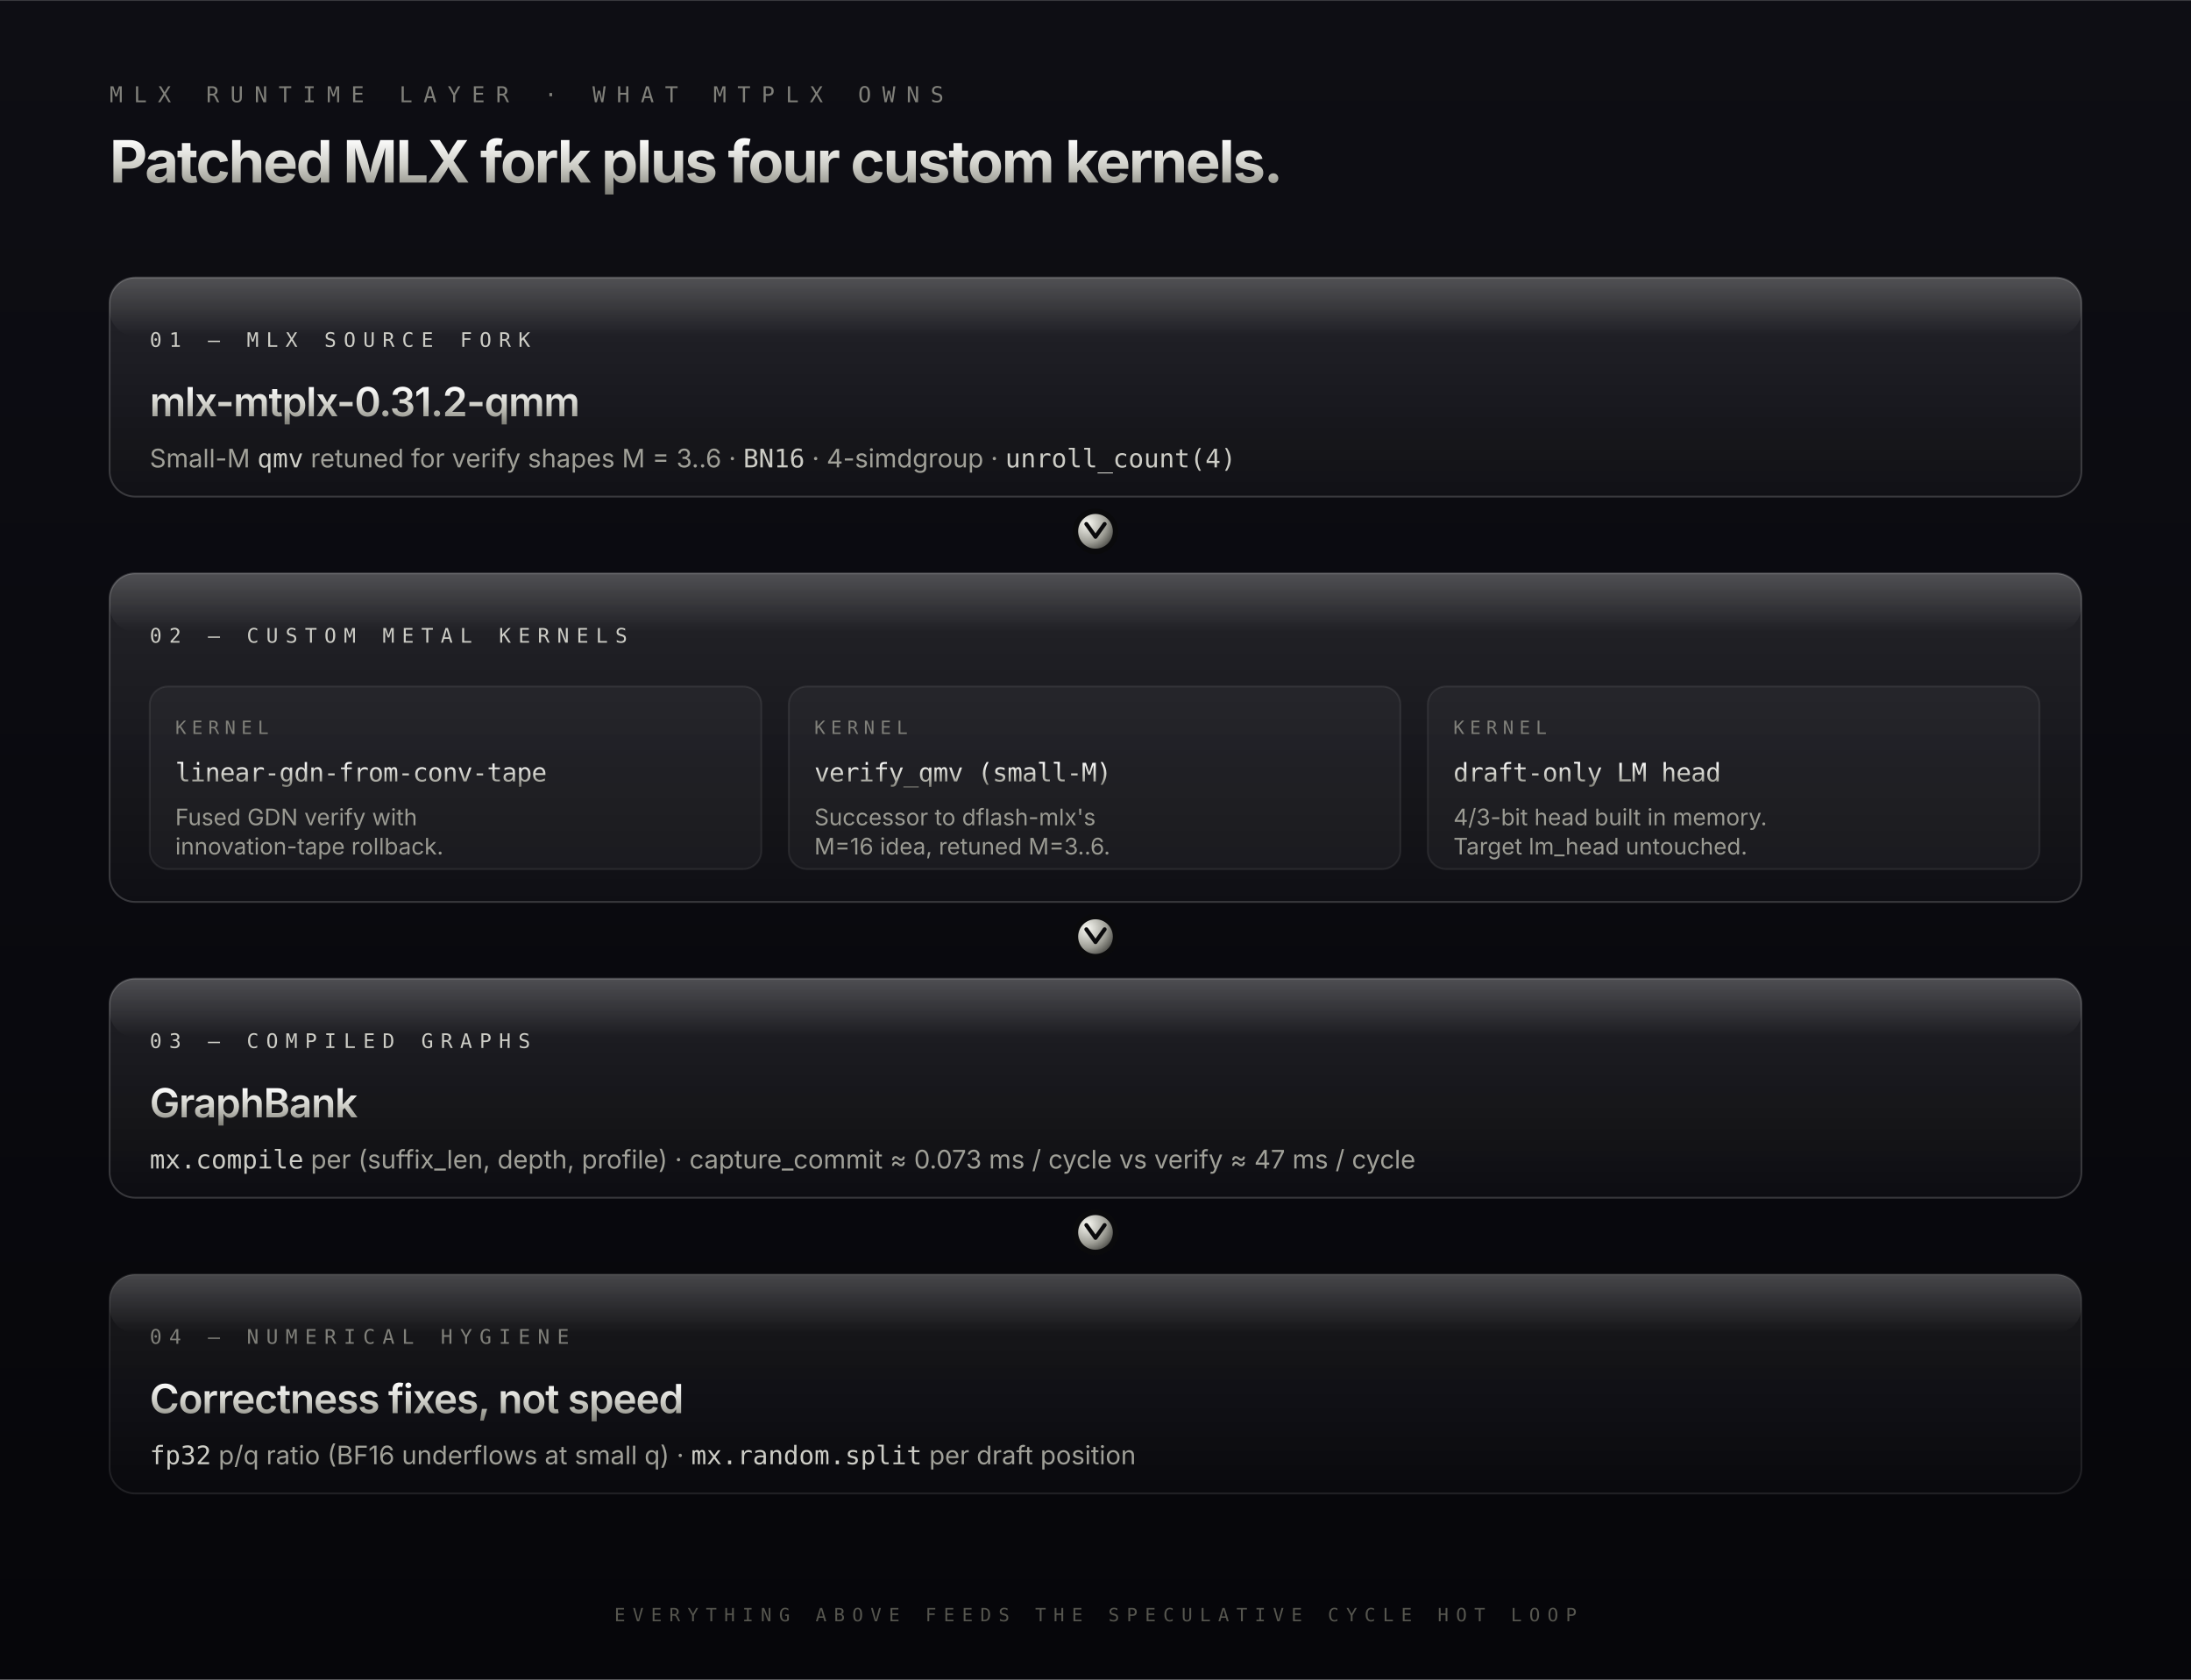
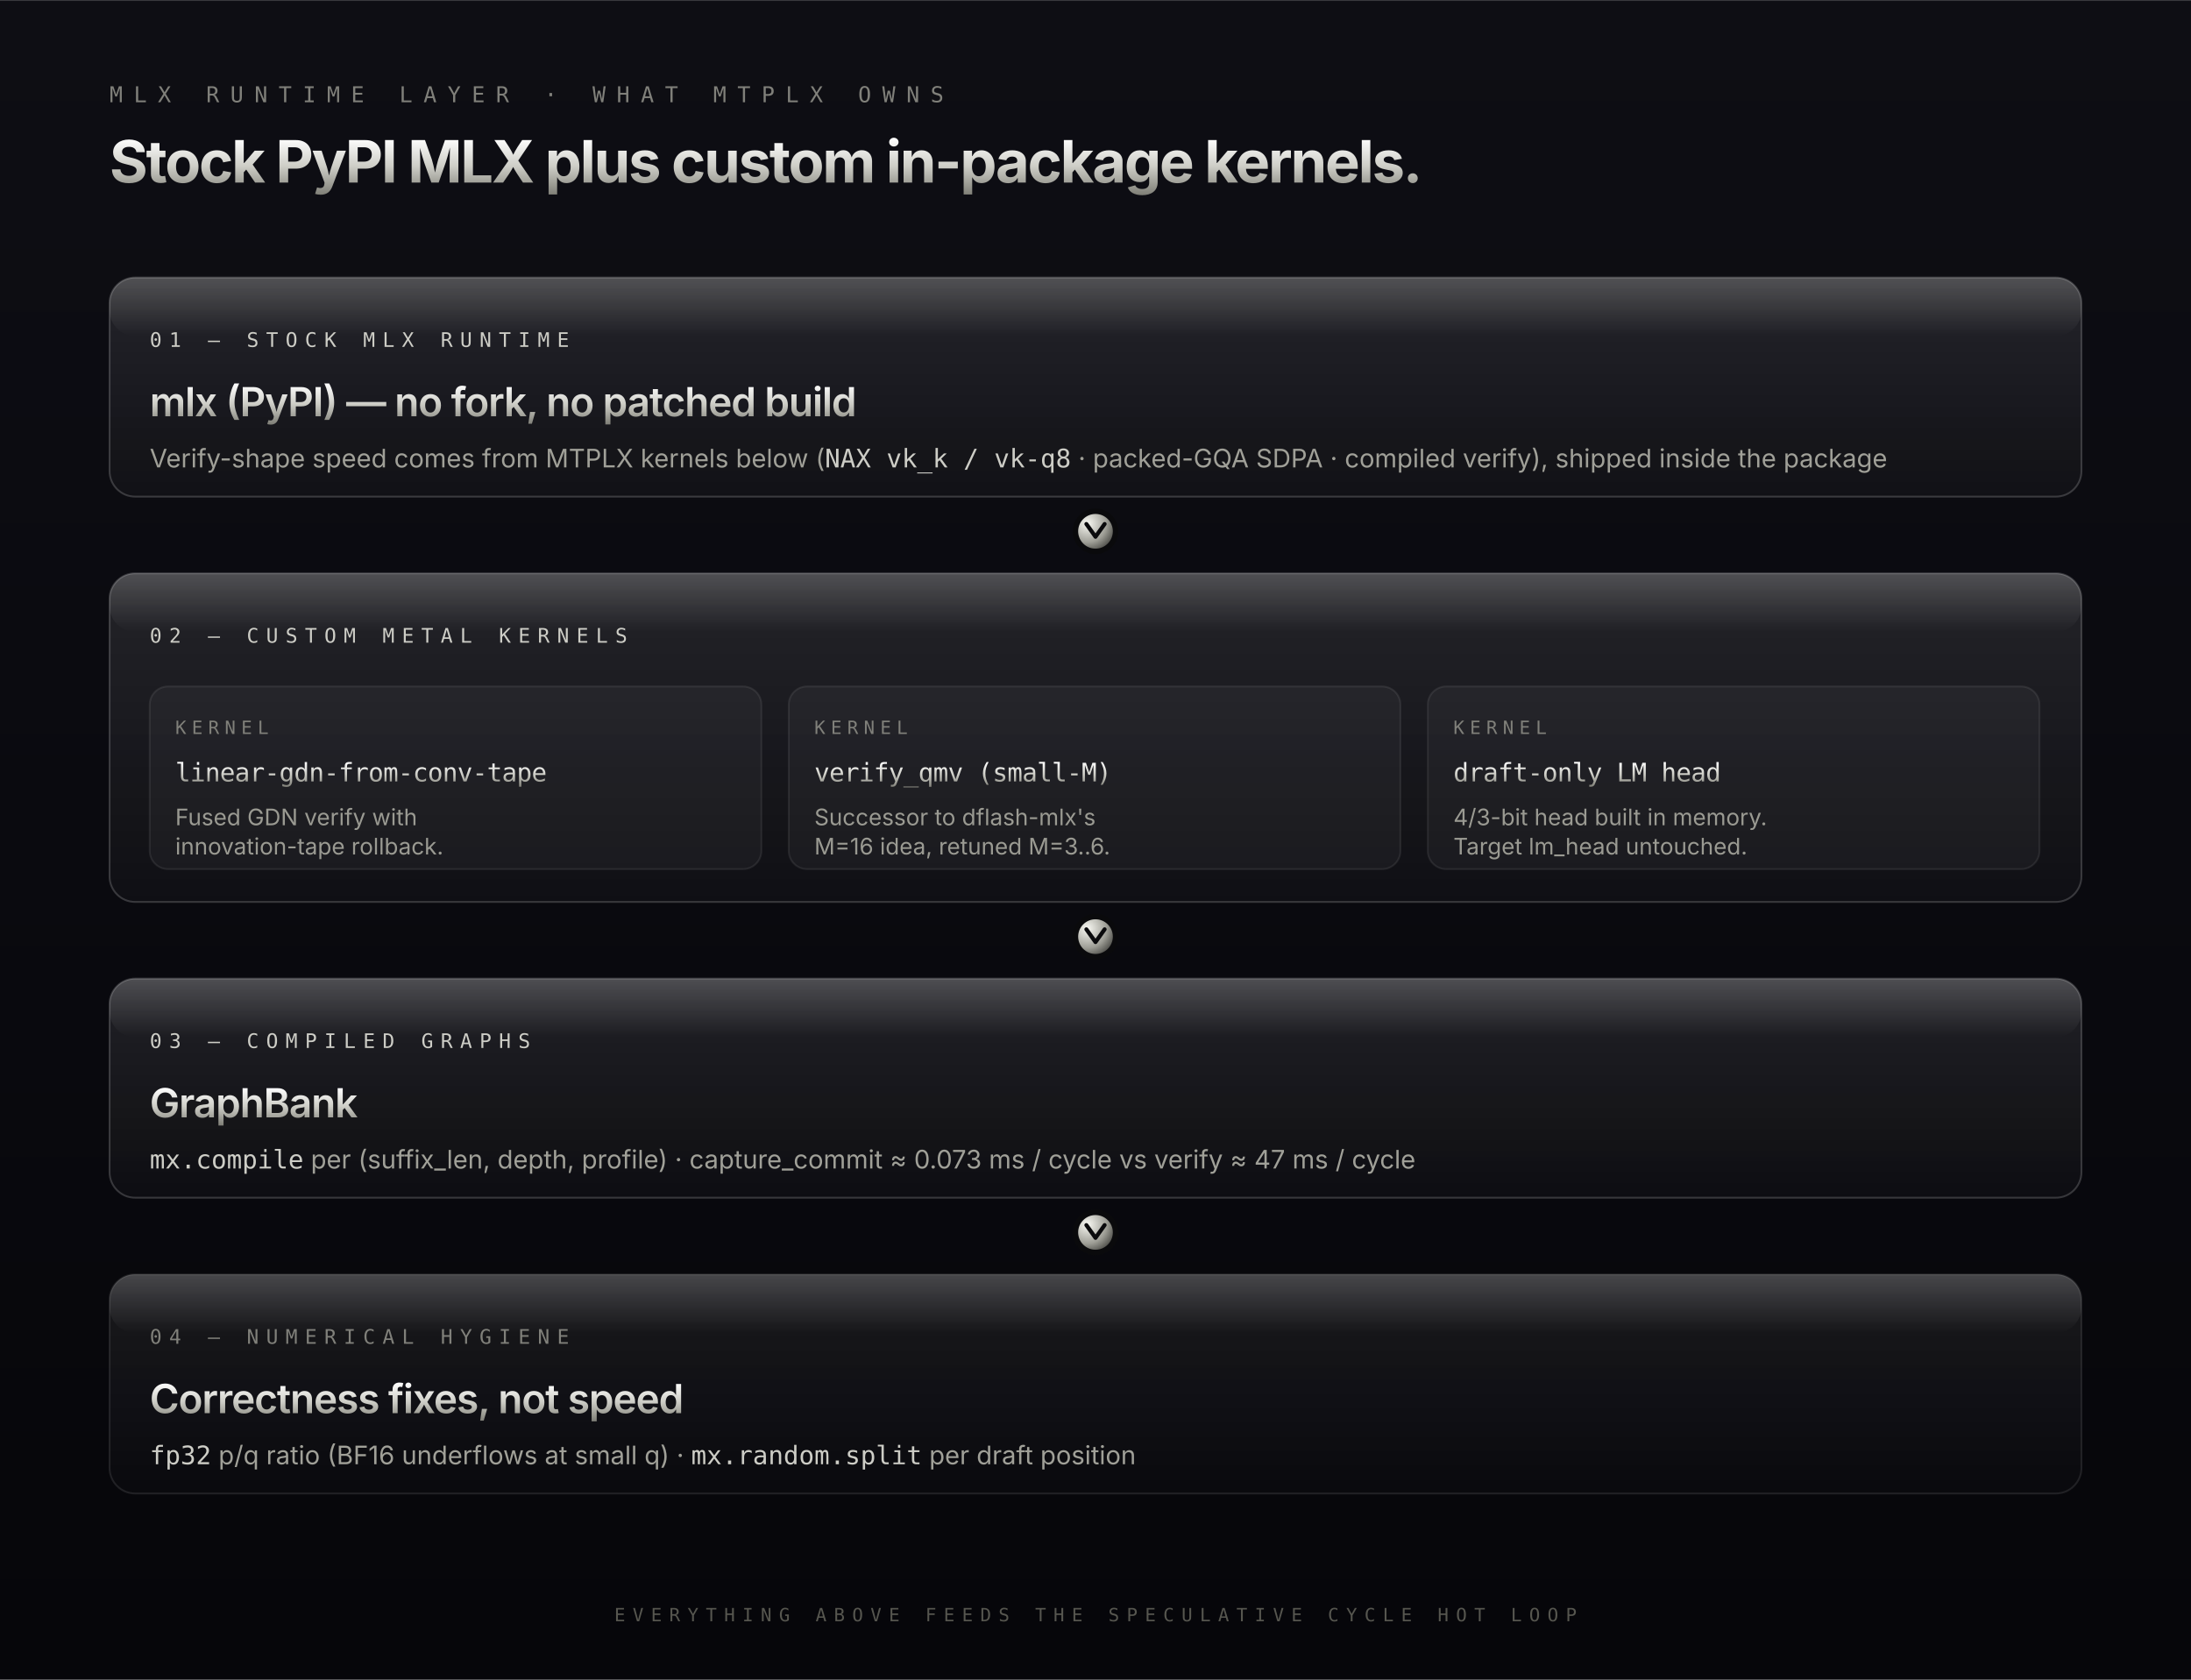
<svg xmlns="http://www.w3.org/2000/svg" viewBox="0 0 1200 920" preserveAspectRatio="xMidYMid meet" role="img" aria-label="MLX runtime layer: source fork, custom Metal kernels, compiled graphs, numerical hygiene">
  <defs>
    <linearGradient id="bg" x1="0" y1="0" x2="0" y2="1">
      <stop offset="0%" stop-color="#0e0e14" />
      <stop offset="100%" stop-color="#06060a" />
    </linearGradient>
    <linearGradient id="cardFace" x1="0" y1="0" x2="0" y2="1">
      <stop offset="0%" stop-color="rgba(255,255,255,0.07)" />
      <stop offset="100%" stop-color="rgba(255,255,255,0.01)" />
    </linearGradient>
    <linearGradient id="cardOwn" x1="0" y1="0" x2="0" y2="1">
      <stop offset="0%" stop-color="rgba(255,255,255,0.10)" />
      <stop offset="100%" stop-color="rgba(255,255,255,0.02)" />
    </linearGradient>
    <linearGradient id="cardBevel" x1="0" y1="0" x2="0" y2="1">
      <stop offset="0%" stop-color="rgba(255,255,255,0.20)" />
      <stop offset="100%" stop-color="rgba(255,255,255,0)" />
    </linearGradient>
    <linearGradient id="chrome" x1="0" y1="0" x2="0" y2="1">
      <stop offset="0%" stop-color="#ffffff" />
      <stop offset="50%" stop-color="#cdcdc6" />
      <stop offset="100%" stop-color="#7e7e76" />
    </linearGradient>
    <radialGradient id="chip" cx="30%" cy="30%" r="80%">
      <stop offset="0%" stop-color="#f8f8f2" />
      <stop offset="60%" stop-color="#9e9e96" />
      <stop offset="100%" stop-color="#3a3a36" />
    </radialGradient>
  </defs>
  <rect width="1200" height="920" fill="url(#bg)" />
  <line x1="0" y1="0" x2="1200" y2="0" stroke="rgba(255,255,255,0.18)" stroke-width="1" />
  <text x="60" y="56" font-family="ui-monospace, 'JetBrains Mono', Menlo, monospace" font-size="12" fill="#80807a" letter-spacing="6">MLX RUNTIME LAYER  ·  WHAT MTPLX OWNS</text>
-   <text x="60" y="100" font-family="Inter, sans-serif" font-weight="700" font-size="32" fill="url(#chrome)" letter-spacing="-1">Patched MLX fork plus four custom kernels.</text>
+   <text x="60" y="100" font-family="Inter, sans-serif" font-weight="700" font-size="32" fill="url(#chrome)" letter-spacing="-1">Stock PyPI MLX plus custom in-package kernels.</text>
  <g transform="translate(60, 152)">
    <rect x="0" y="0" width="1080" height="120" rx="14" fill="url(#cardOwn)" stroke="rgba(255,255,255,0.18)" stroke-width="1" />
    <rect x="0" y="0" width="1080" height="32" rx="14" fill="url(#cardBevel)" />
-     <text x="22" y="38" font-family="ui-monospace, monospace" font-size="11" fill="#cdcdc6" letter-spacing="4">01 — MLX SOURCE FORK</text>
-     <text x="22" y="76" font-family="Inter, sans-serif" font-weight="600" font-size="22" fill="url(#chrome)" letter-spacing="-0.5">mlx-mtplx-0.31.2-qmm</text>
-     <text x="22" y="104" font-family="Inter, sans-serif" font-size="14" fill="#a0a098">Small-M <tspan font-family="ui-monospace, monospace" fill="#cdcdc6">qmv</tspan> retuned for verify shapes M = 3..6 ·  <tspan font-family="ui-monospace, monospace" fill="#cdcdc6">BN16</tspan>  ·  4-simdgroup  ·  <tspan font-family="ui-monospace, monospace" fill="#cdcdc6">unroll_count(4)</tspan>
-     </text>
+     <text x="22" y="38" font-family="ui-monospace, monospace" font-size="11" fill="#cdcdc6" letter-spacing="4">01 — STOCK MLX RUNTIME</text>
+     <text x="22" y="76" font-family="Inter, sans-serif" font-weight="600" font-size="22" fill="url(#chrome)" letter-spacing="-0.5">mlx (PyPI) — no fork, no patched build</text>
+     <text x="22" y="104" font-family="Inter, sans-serif" font-size="14" fill="#a0a098">Verify-shape speed comes from MTPLX kernels below (<tspan font-family="ui-monospace, monospace" fill="#cdcdc6">NAX vk_k / vk-q8</tspan> · packed-GQA SDPA · compiled verify), shipped inside the package</text>
  </g>
  <g transform="translate(591, 282)">
    <circle cx="9" cy="9" r="11" fill="url(#chip)" stroke="#0a0a0c" stroke-width="3" />
    <path d="M 4 5 L 9 12 L 14 5" fill="none" stroke="#0a0a0c" stroke-width="2.2" stroke-linecap="round" stroke-linejoin="round" />
  </g>
  <g transform="translate(60, 314)">
    <rect x="0" y="0" width="1080" height="180" rx="14" fill="url(#cardOwn)" stroke="rgba(255,255,255,0.18)" stroke-width="1" />
    <rect x="0" y="0" width="1080" height="32" rx="14" fill="url(#cardBevel)" />
    <text x="22" y="38" font-family="ui-monospace, monospace" font-size="11" fill="#cdcdc6" letter-spacing="4">02 — CUSTOM METAL KERNELS</text>
    <g transform="translate(22, 62)">
      <rect x="0" y="0" width="335" height="100" rx="10" fill="rgba(255,255,255,0.04)" stroke="rgba(255,255,255,0.08)" stroke-width="1" />
      <text x="14" y="26" font-family="ui-monospace, monospace" font-size="10" fill="#80807a" letter-spacing="3">KERNEL</text>
      <text x="14" y="52" font-family="ui-monospace, monospace" font-size="14" fill="url(#chrome)" letter-spacing="-0.3">linear-gdn-from-conv-tape</text>
      <text x="14" y="76" font-family="Inter, sans-serif" font-size="12.5" fill="#9a9a92">Fused GDN verify with</text>
      <text x="14" y="92" font-family="Inter, sans-serif" font-size="12.5" fill="#9a9a92">innovation-tape rollback.</text>
    </g>
    <g transform="translate(372, 62)">
      <rect x="0" y="0" width="335" height="100" rx="10" fill="rgba(255,255,255,0.04)" stroke="rgba(255,255,255,0.08)" stroke-width="1" />
      <text x="14" y="26" font-family="ui-monospace, monospace" font-size="10" fill="#80807a" letter-spacing="3">KERNEL</text>
      <text x="14" y="52" font-family="ui-monospace, monospace" font-size="14" fill="url(#chrome)" letter-spacing="-0.3">verify_qmv (small-M)</text>
      <text x="14" y="76" font-family="Inter, sans-serif" font-size="12.5" fill="#9a9a92">Successor to dflash-mlx's</text>
      <text x="14" y="92" font-family="Inter, sans-serif" font-size="12.5" fill="#9a9a92">M=16 idea, retuned M=3..6.</text>
    </g>
    <g transform="translate(722, 62)">
      <rect x="0" y="0" width="335" height="100" rx="10" fill="rgba(255,255,255,0.04)" stroke="rgba(255,255,255,0.08)" stroke-width="1" />
      <text x="14" y="26" font-family="ui-monospace, monospace" font-size="10" fill="#80807a" letter-spacing="3">KERNEL</text>
      <text x="14" y="52" font-family="ui-monospace, monospace" font-size="14" fill="url(#chrome)" letter-spacing="-0.3">draft-only LM head</text>
      <text x="14" y="76" font-family="Inter, sans-serif" font-size="12.5" fill="#9a9a92">4/3-bit head built in memory.</text>
      <text x="14" y="92" font-family="Inter, sans-serif" font-size="12.5" fill="#9a9a92">Target lm_head untouched.</text>
    </g>
  </g>
  <g transform="translate(591, 504)">
    <circle cx="9" cy="9" r="11" fill="url(#chip)" stroke="#0a0a0c" stroke-width="3" />
    <path d="M 4 5 L 9 12 L 14 5" fill="none" stroke="#0a0a0c" stroke-width="2.2" stroke-linecap="round" stroke-linejoin="round" />
  </g>
  <g transform="translate(60, 536)">
    <rect x="0" y="0" width="1080" height="120" rx="14" fill="url(#cardOwn)" stroke="rgba(255,255,255,0.18)" stroke-width="1" />
    <rect x="0" y="0" width="1080" height="32" rx="14" fill="url(#cardBevel)" />
    <text x="22" y="38" font-family="ui-monospace, monospace" font-size="11" fill="#cdcdc6" letter-spacing="4">03 — COMPILED GRAPHS</text>
    <text x="22" y="76" font-family="Inter, sans-serif" font-weight="600" font-size="22" fill="url(#chrome)" letter-spacing="-0.5">GraphBank</text>
    <text x="22" y="104" font-family="Inter, sans-serif" font-size="14" fill="#a0a098">
      <tspan font-family="ui-monospace, monospace" fill="#cdcdc6">mx.compile</tspan> per (suffix_len, depth, profile) · capture_commit ≈ 0.073 ms / cycle vs verify ≈ 47 ms / cycle</text>
  </g>
  <g transform="translate(591, 666)">
    <circle cx="9" cy="9" r="11" fill="url(#chip)" stroke="#0a0a0c" stroke-width="3" />
    <path d="M 4 5 L 9 12 L 14 5" fill="none" stroke="#0a0a0c" stroke-width="2.2" stroke-linecap="round" stroke-linejoin="round" />
  </g>
  <g transform="translate(60, 698)">
    <rect x="0" y="0" width="1080" height="120" rx="14" fill="url(#cardFace)" stroke="rgba(255,255,255,0.10)" stroke-width="1" />
    <rect x="0" y="0" width="1080" height="32" rx="14" fill="url(#cardBevel)" />
    <text x="22" y="38" font-family="ui-monospace, monospace" font-size="11" fill="#80807a" letter-spacing="4">04 — NUMERICAL HYGIENE</text>
    <text x="22" y="76" font-family="Inter, sans-serif" font-weight="600" font-size="22" fill="url(#chrome)" letter-spacing="-0.5">Correctness fixes, not speed</text>
    <text x="22" y="104" font-family="Inter, sans-serif" font-size="14" fill="#a0a098">
      <tspan font-family="ui-monospace, monospace" fill="#cdcdc6">fp32</tspan> p/q ratio (BF16 underflows at small q)  ·  <tspan font-family="ui-monospace, monospace" fill="#cdcdc6">mx.random.split</tspan> per draft position</text>
  </g>
  <text x="600" y="888" text-anchor="middle" font-family="ui-monospace, monospace" font-size="10" fill="#56564f" letter-spacing="4">EVERYTHING ABOVE FEEDS THE SPECULATIVE CYCLE HOT LOOP</text>
</svg>
